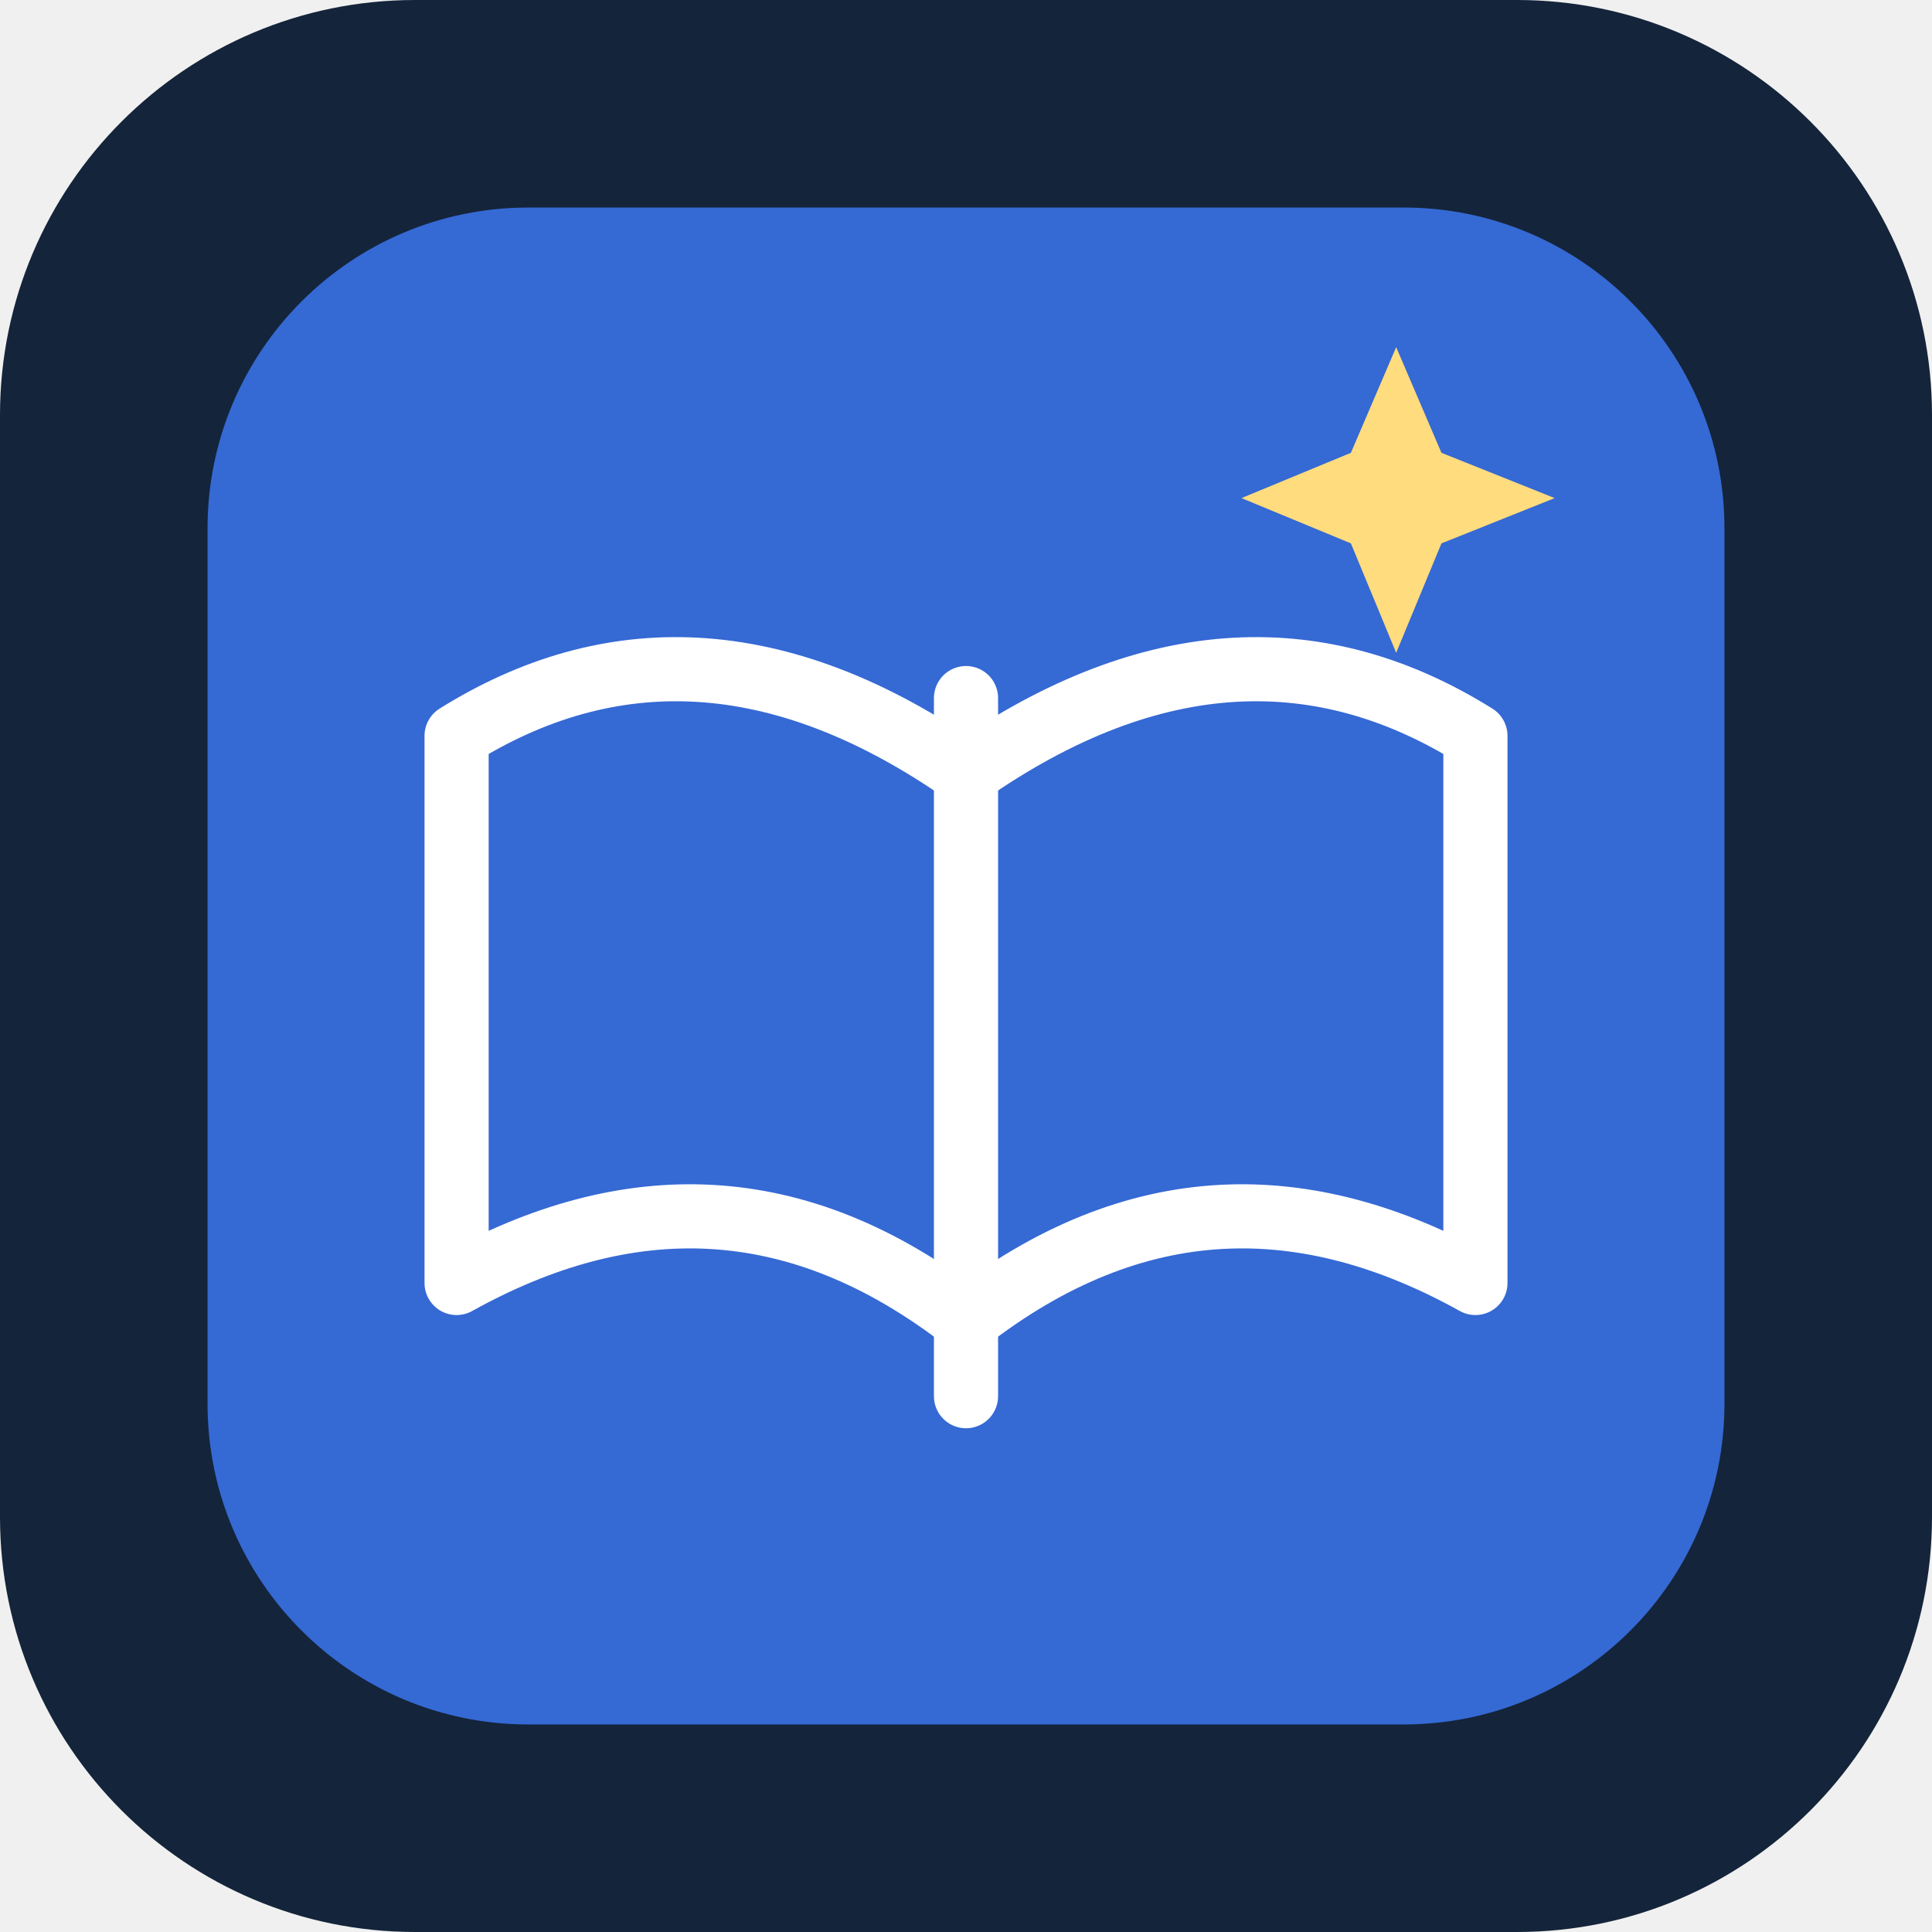
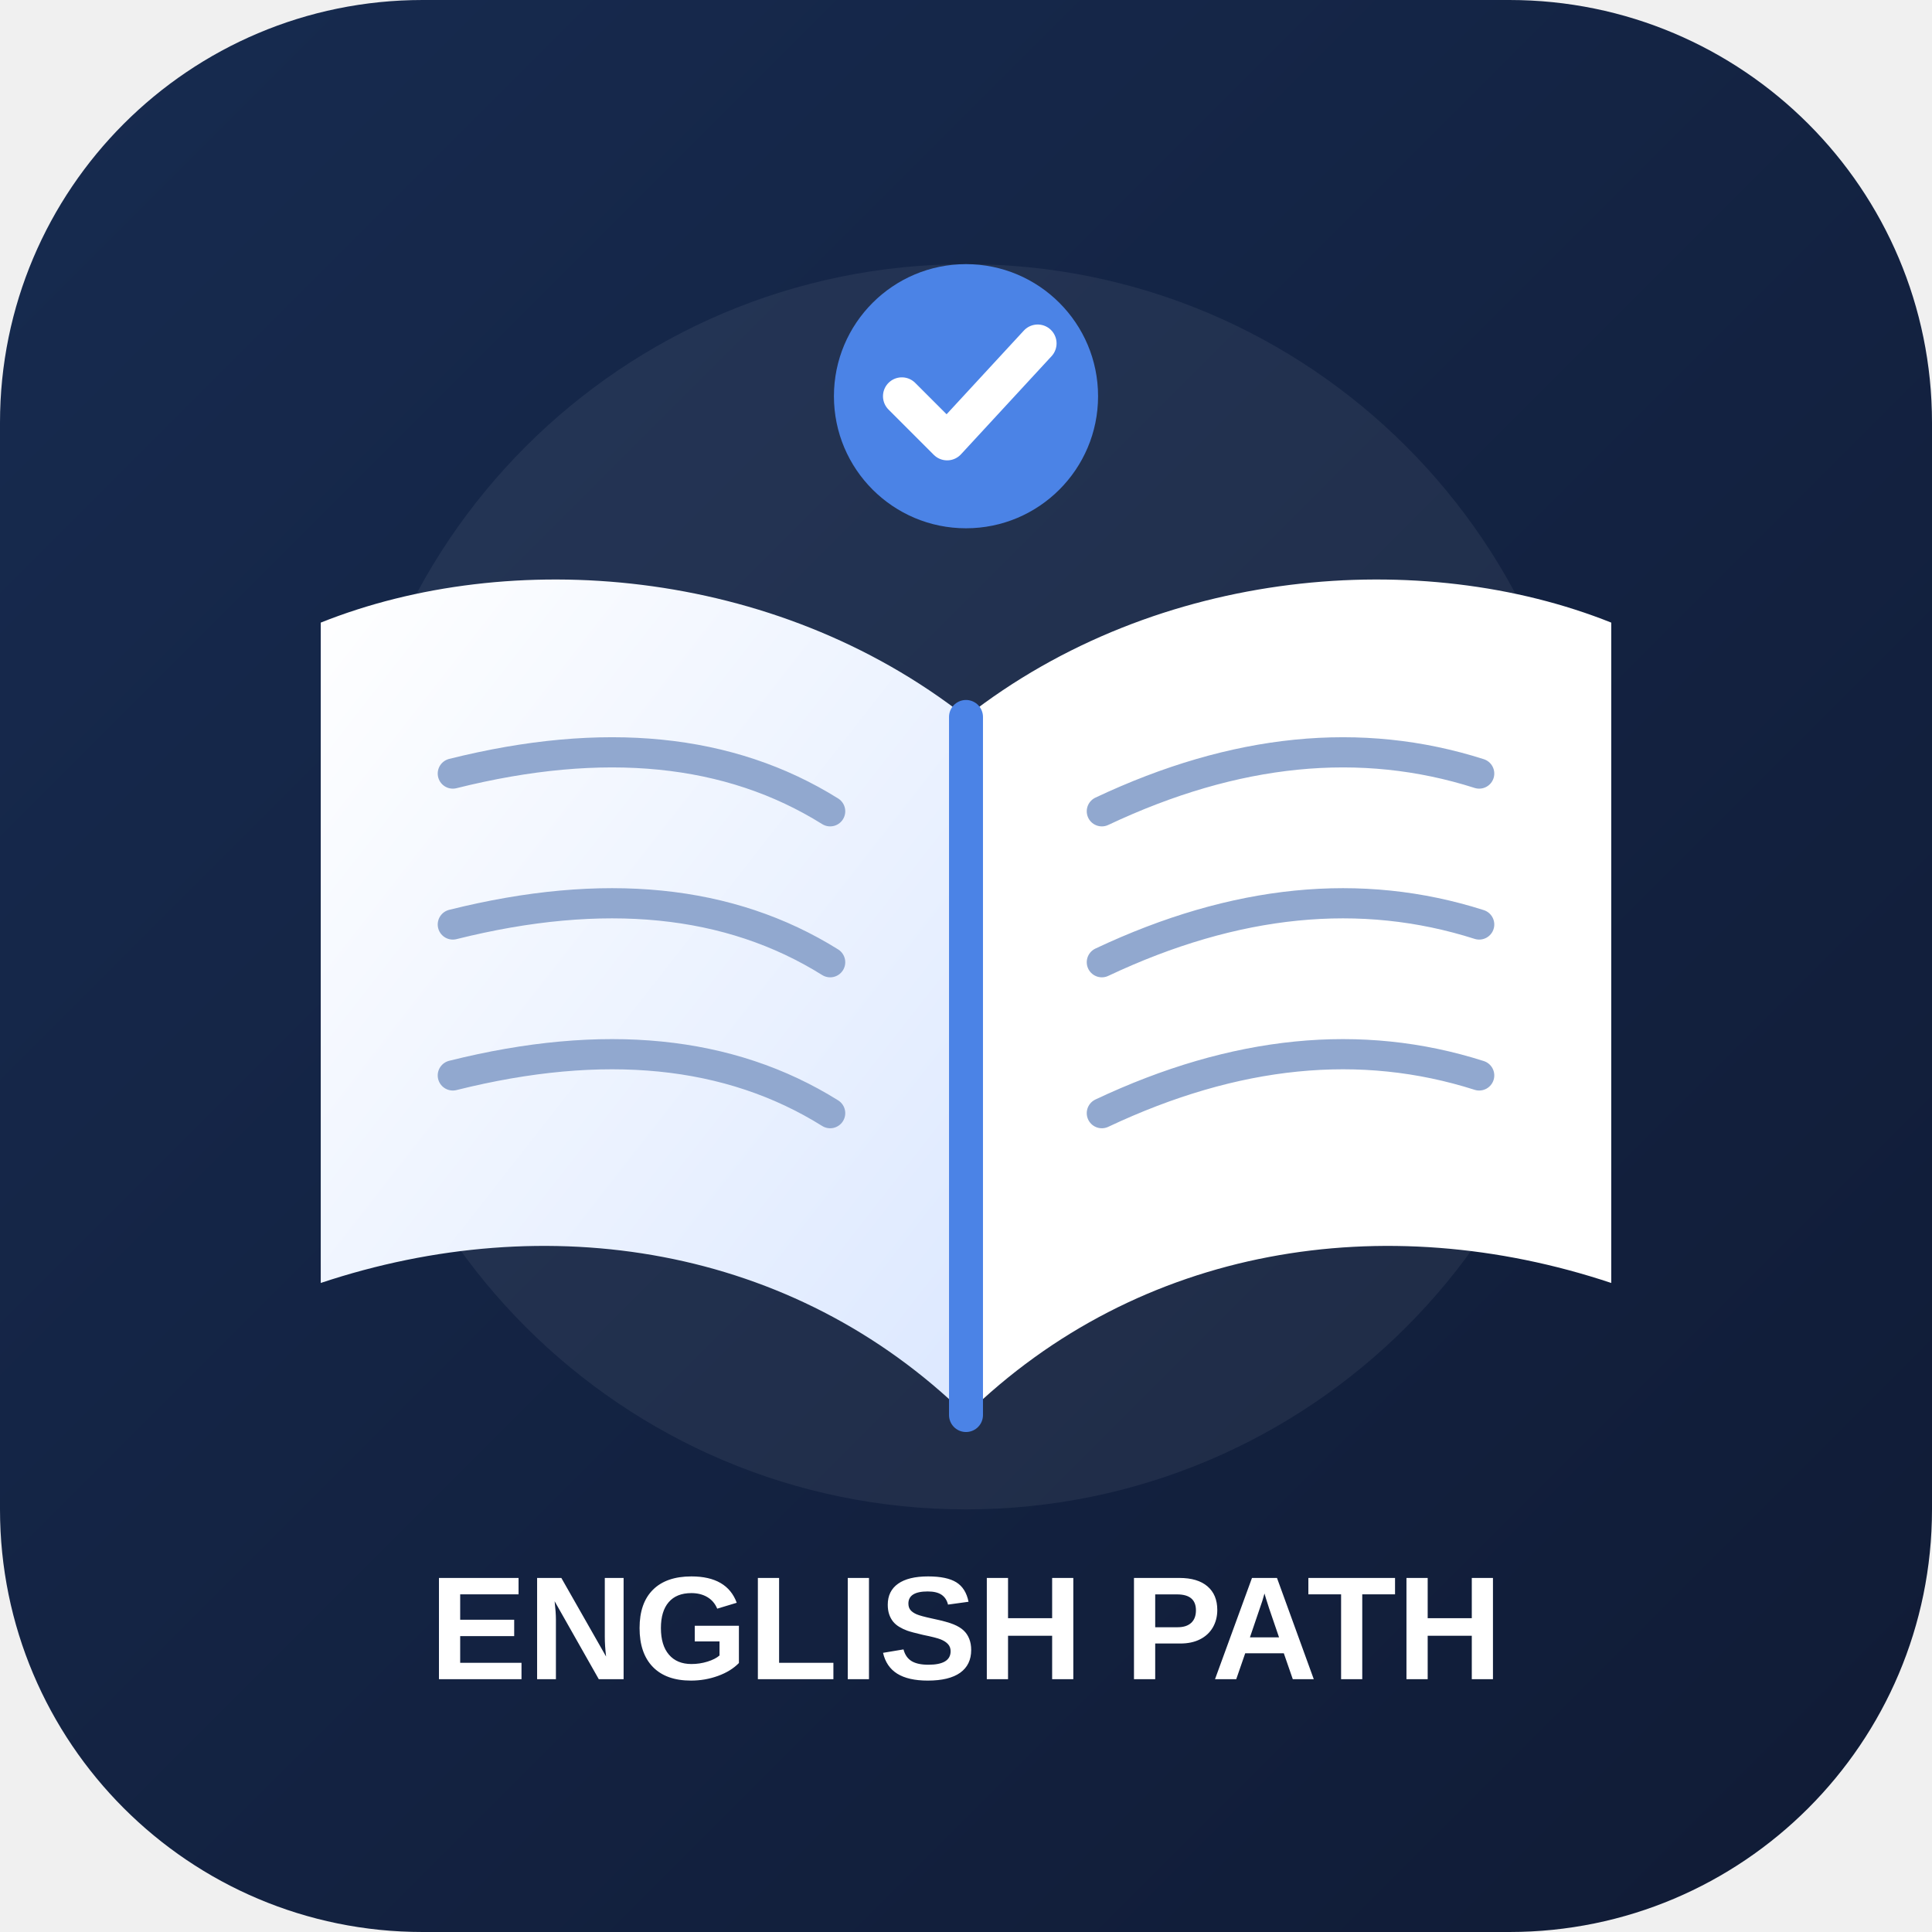
- <svg xmlns="http://www.w3.org/2000/svg" viewBox="0 0 512 512">
-   <rect width="512" height="512" rx="110" fill="#14243a" />
-   <rect x="55" y="55" width="402" height="402" rx="85" fill="#3569d4" />
-   <path d="M256 185v185" stroke="white" stroke-width="17" stroke-linecap="round" />
-   <path d="M256 205c-50-35-95-35-135-10v145c45-25 90-25 135 10" fill="none" stroke="white" stroke-width="17" stroke-linejoin="round" />
-   <path d="M256 205c50-35 95-35 135-10v145c-45-25-90-25-135 10" fill="none" stroke="white" stroke-width="17" stroke-linejoin="round" />
-   <path d="M370 92l12 28 30 12-30 12-12 29-12-29-29-12 29-12z" fill="#ffdc7d" />
+ <svg xmlns="http://www.w3.org/2000/svg" viewBox="0 0 512 512" width="512" height="512">
+   <defs>
+     <linearGradient id="background" x1="0" y1="0" x2="1" y2="1">
+       <stop offset="0%" stop-color="#172b50" />
+       <stop offset="100%" stop-color="#101b35" />
+     </linearGradient>
+     <linearGradient id="book" x1="0" y1="0" x2="1" y2="1">
+       <stop offset="0%" stop-color="#ffffff" />
+       <stop offset="100%" stop-color="#dce8ff" />
+     </linearGradient>
+   </defs>
+   <rect width="512" height="512" rx="112" fill="url(#background)" />
+   <circle cx="256" cy="235" r="165" fill="#ffffff" opacity="0.06" />
+   <path d="M256 190            C205 150 135 145 85 165            L85 340            C145 320 210 330 256 375            Z" fill="url(#book)" />
+   <path d="M256 190            C307 150 377 145 427 165            L427 340            C367 320 302 330 256 375            Z" fill="#ffffff" />
+   <path d="M256 190 L256 375" stroke="#4b83e6" stroke-width="9" stroke-linecap="round" />
+   <g fill="none" stroke="#91a8cf" stroke-width="8" stroke-linecap="round">
+     <path d="M120 205 Q180 190 220 215" />
+     <path d="M120 245 Q180 230 220 255" />
+     <path d="M120 285 Q180 270 220 295" />
+     <path d="M292 215 Q345 190 392 205" />
+     <path d="M292 255 Q345 230 392 245" />
+     <path d="M292 295 Q345 270 392 285" />
+   </g>
+   <circle cx="256" cy="105" r="35" fill="#4b83e6" />
+   <path d="M239 105 L251 117 L275 91" fill="none" stroke="#ffffff" stroke-width="10" stroke-linecap="round" stroke-linejoin="round" />
+   <text x="256" y="445" text-anchor="middle" font-family="Arial, sans-serif" font-size="39" font-weight="bold" fill="#ffffff">
+     ENGLISH PATH
+   </text>
</svg>
